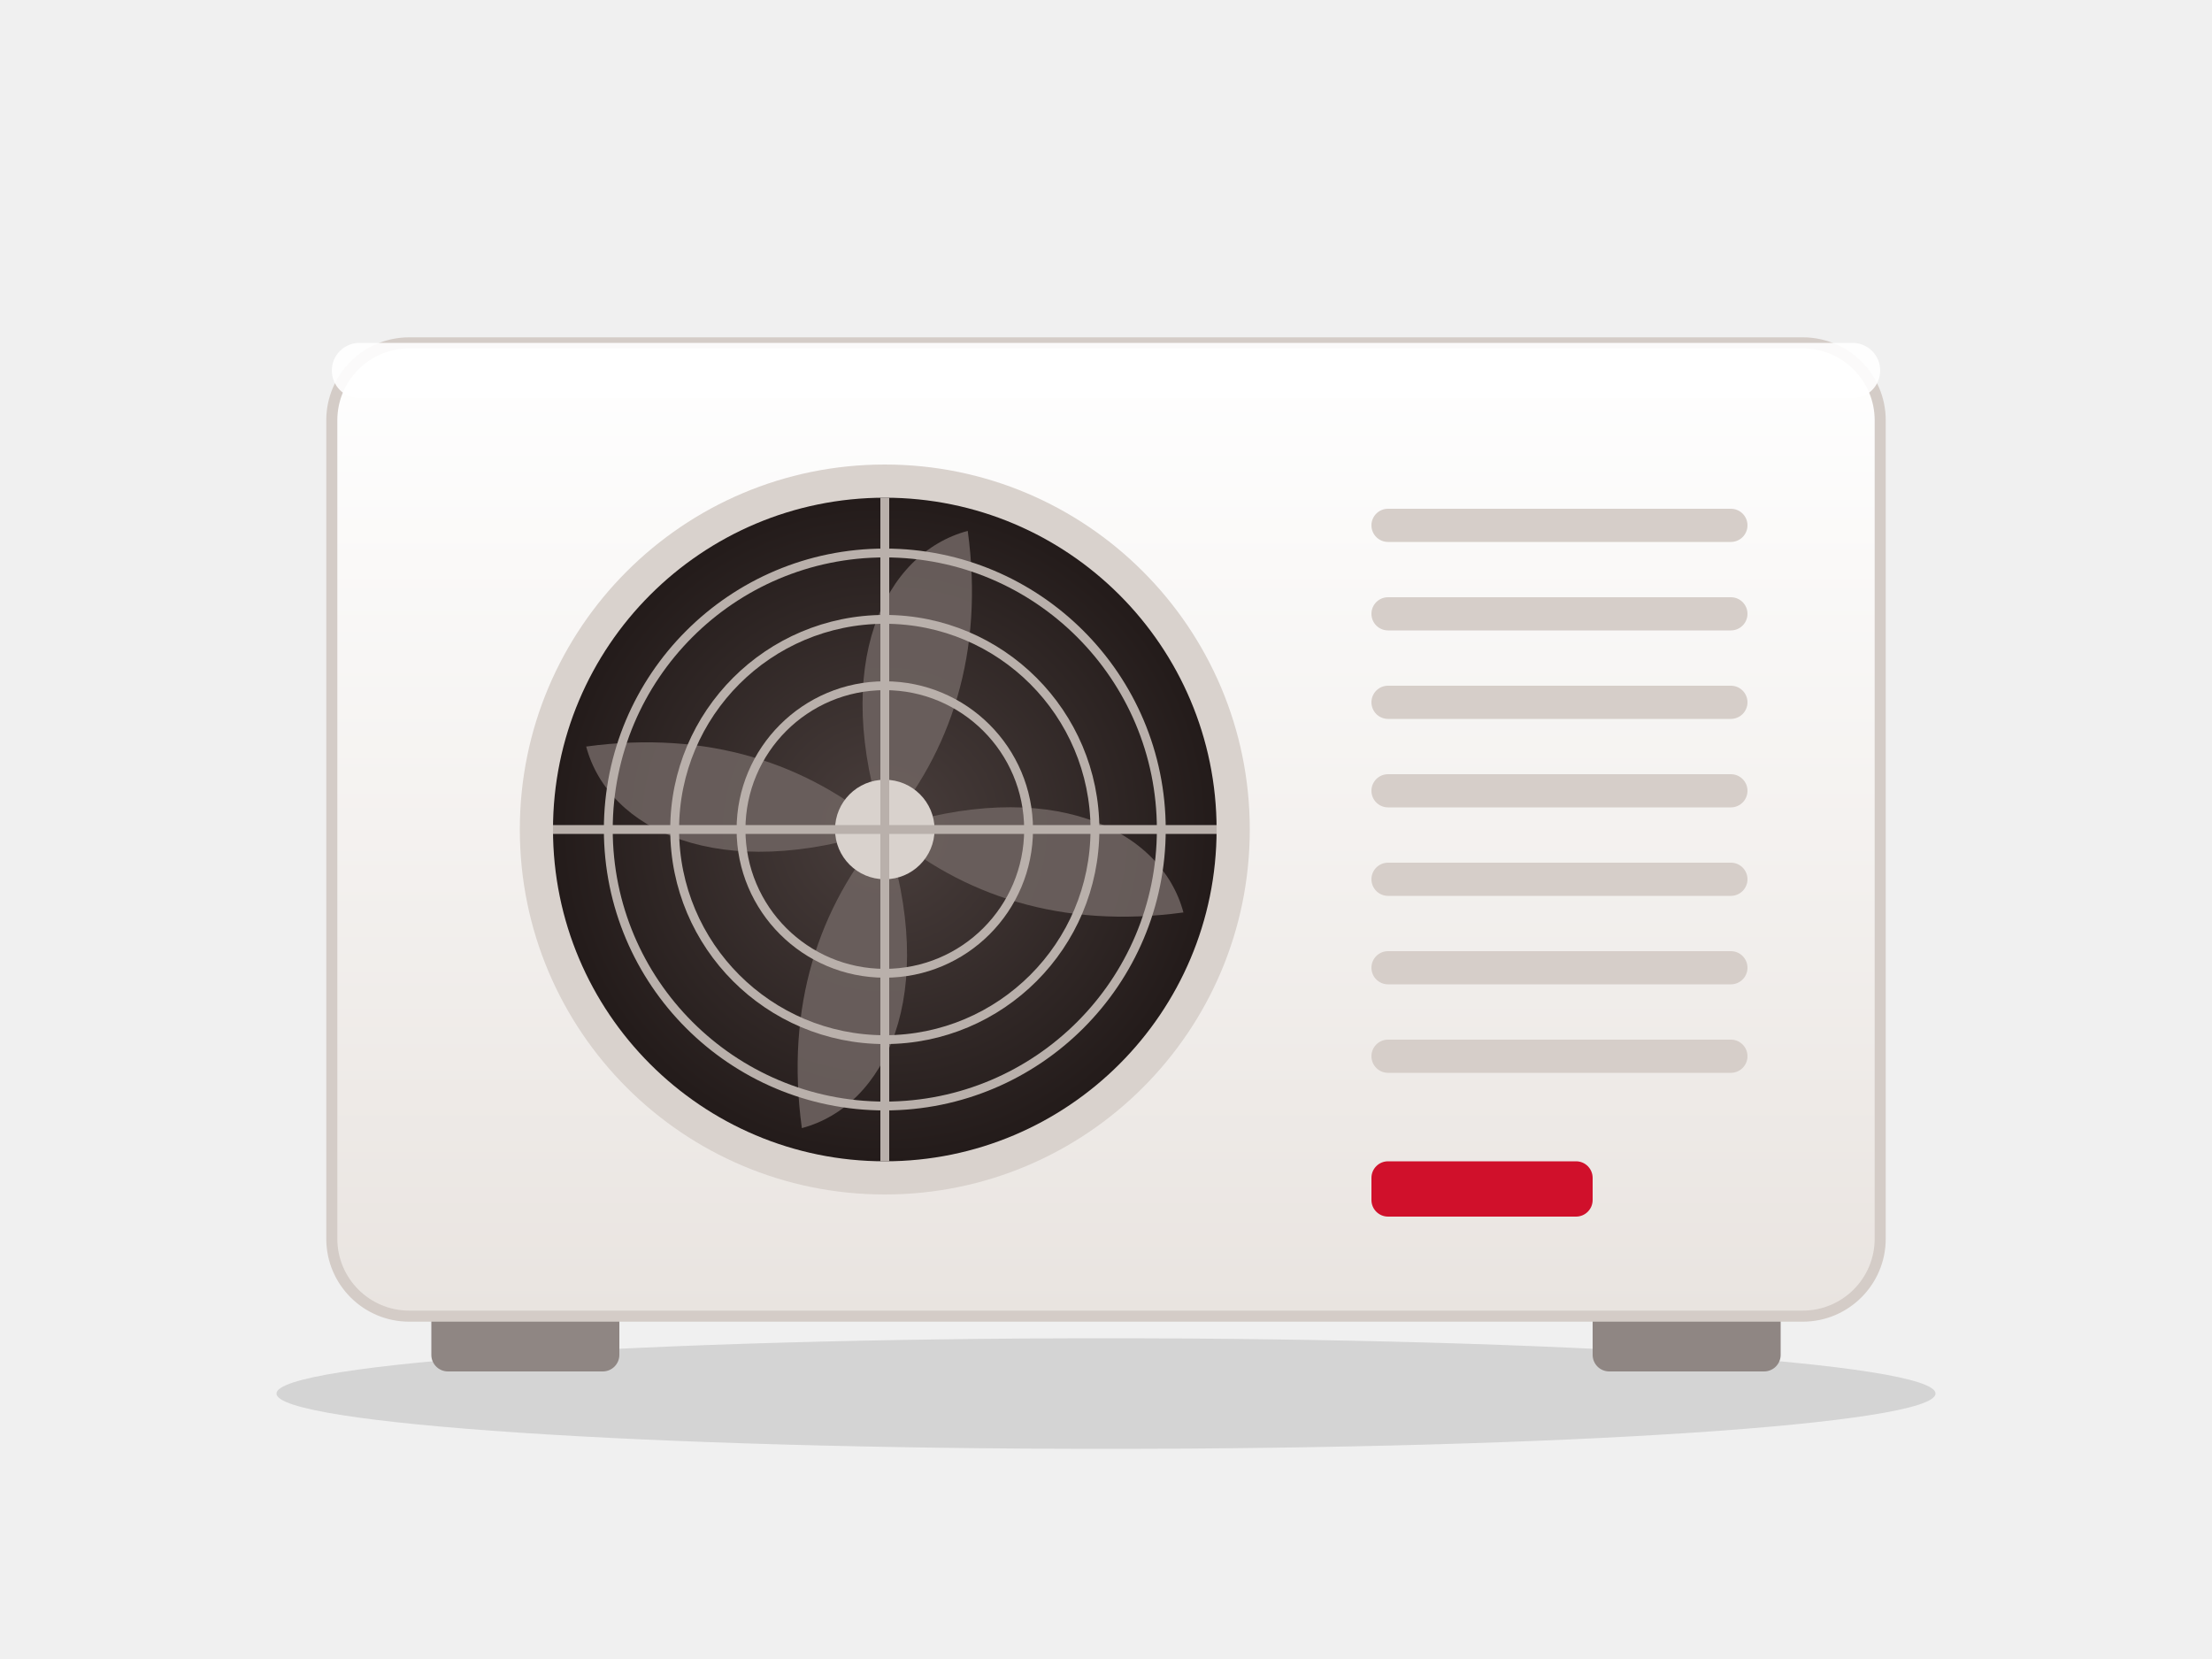
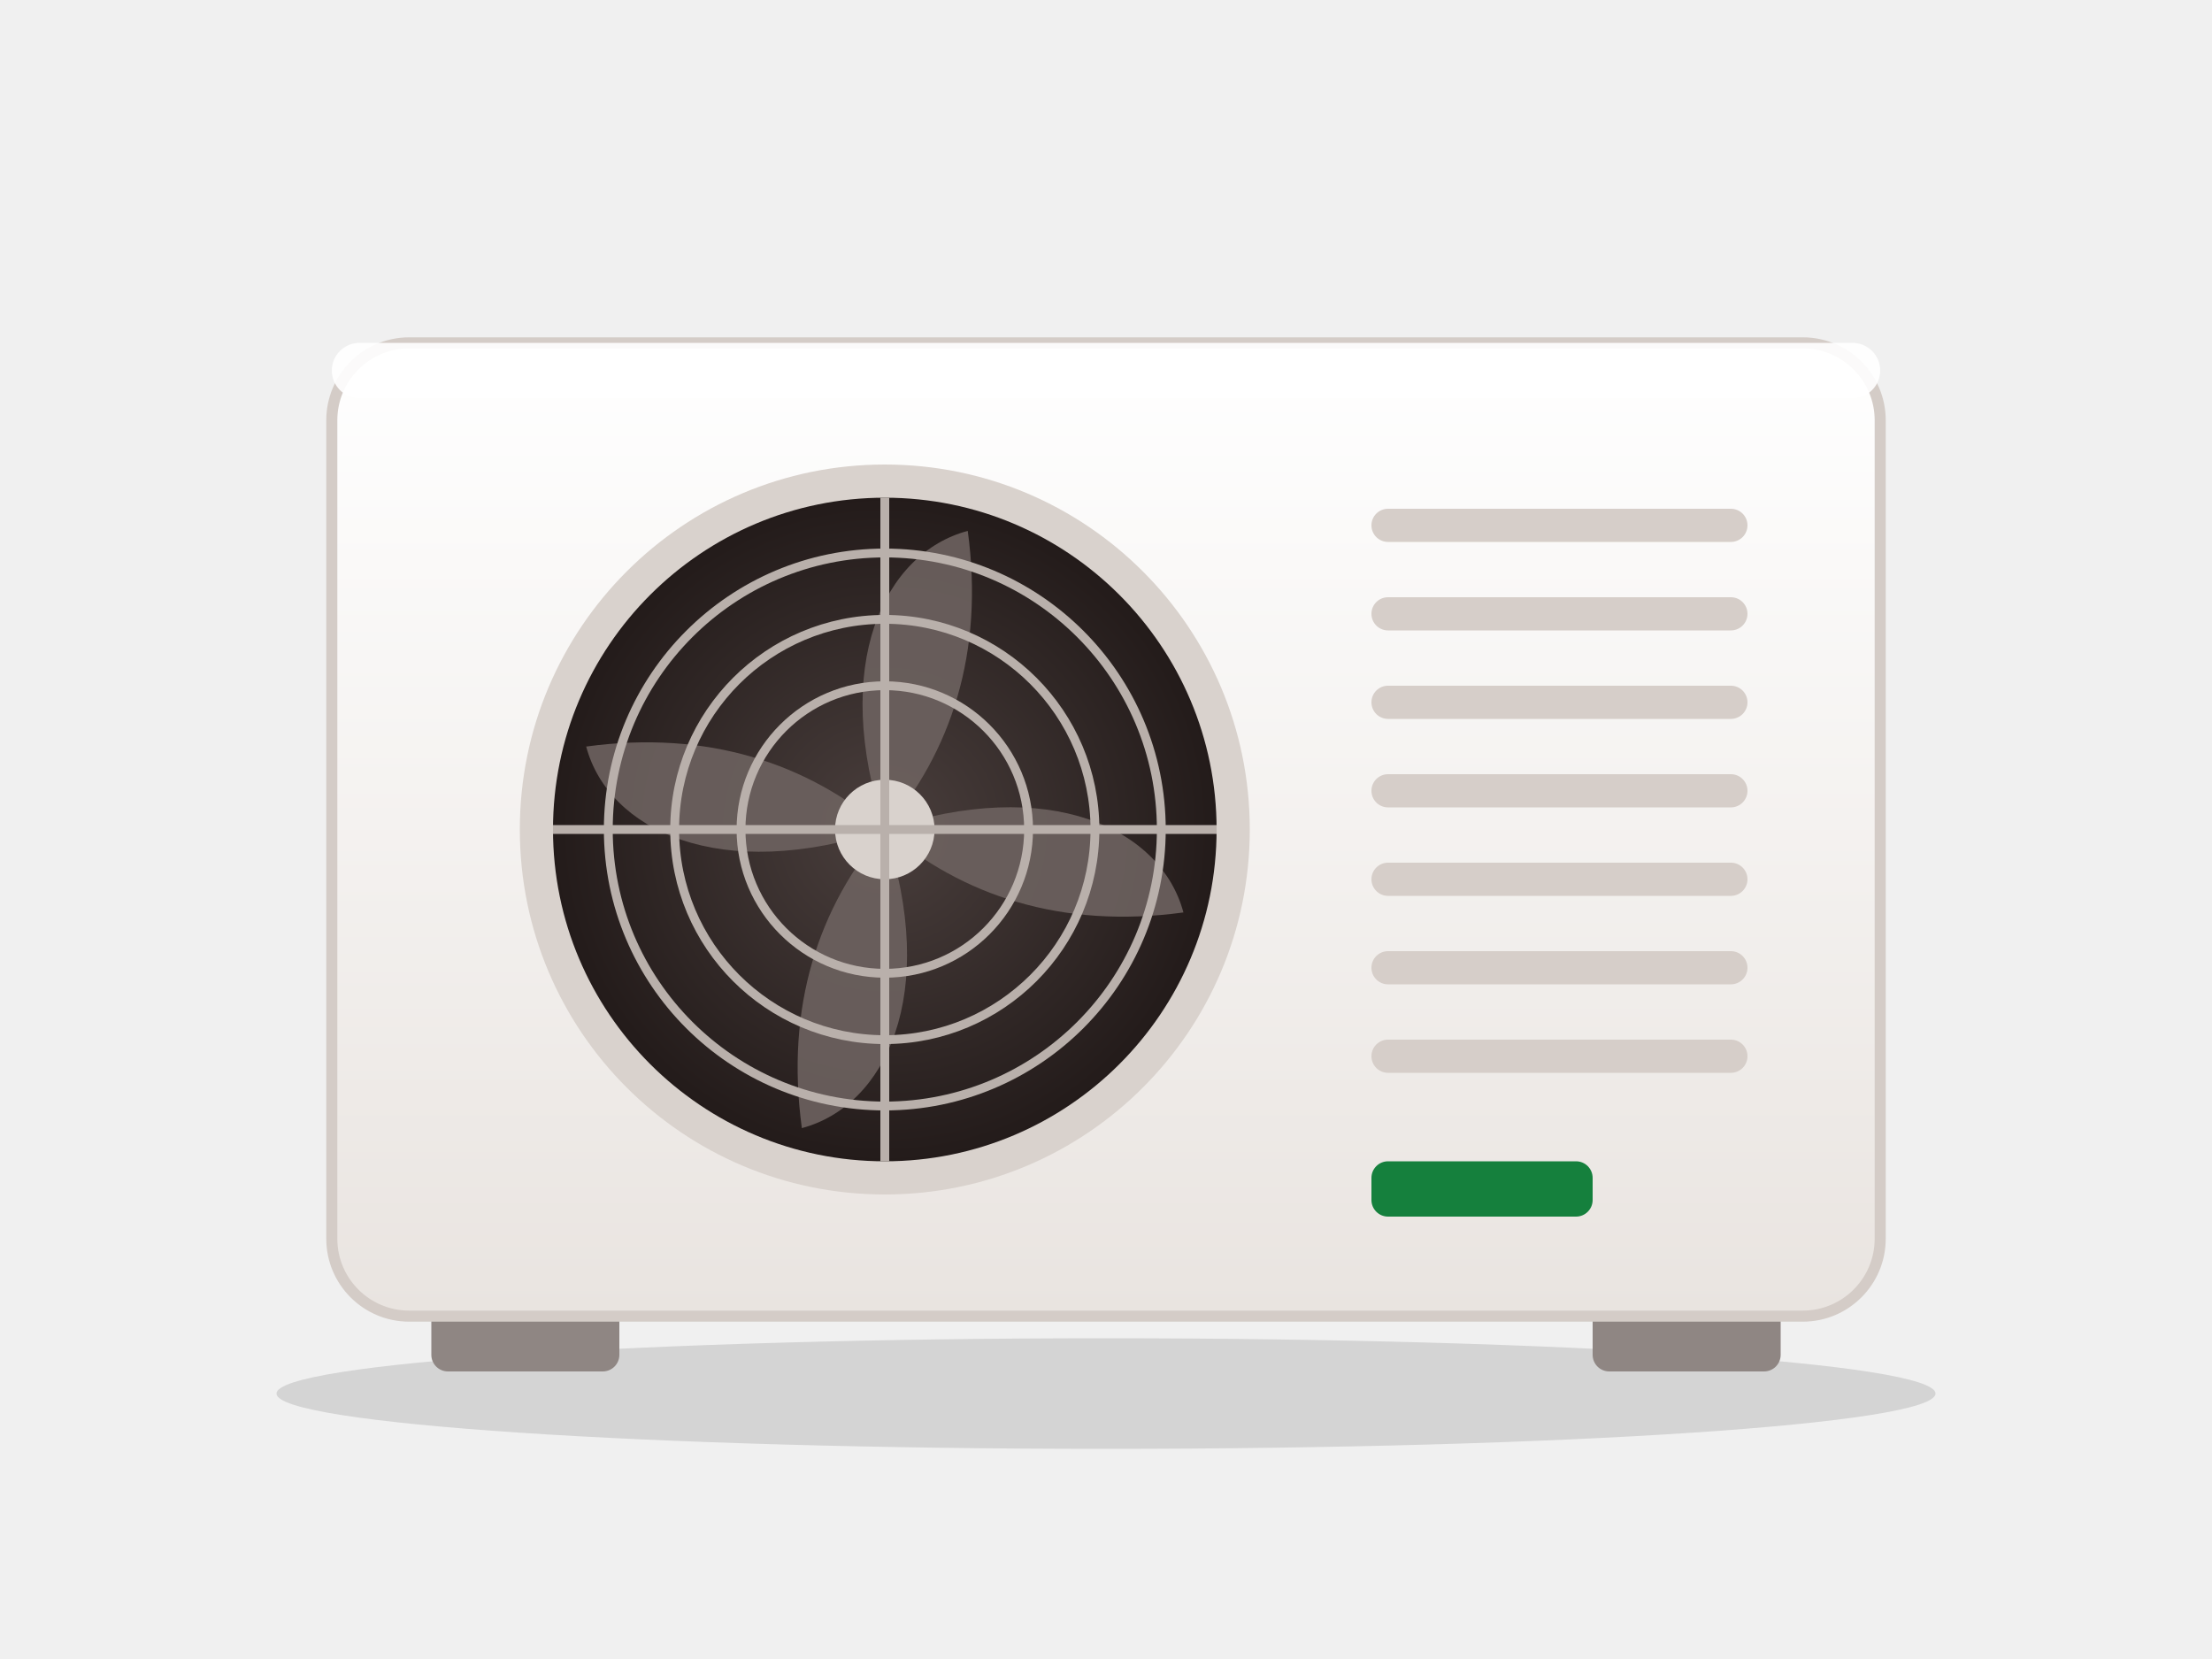
<svg xmlns="http://www.w3.org/2000/svg" viewBox="0 0 400 300">
  <defs>
    <linearGradient id="body" x1="0" y1="0" x2="0" y2="1">
      <stop offset="0" stop-color="#ffffff" />
      <stop offset="1" stop-color="#e9e4e0" />
    </linearGradient>
    <radialGradient id="fan" cx=".5" cy=".5" r=".5">
      <stop offset="0" stop-color="#4a3f3d" />
      <stop offset="1" stop-color="#231b1a" />
    </radialGradient>
  </defs>
  <ellipse cx="200" cy="252" rx="150" ry="10" fill="#000" opacity=".12" />
  <rect x="78" y="232" width="34" height="16" rx="3" fill="#8f8683" />
  <rect x="288" y="232" width="34" height="16" rx="3" fill="#8f8683" />
  <rect x="60" y="62" width="280" height="176" rx="14" fill="url(#body)" stroke="#d4ccc7" stroke-width="2" />
  <rect x="60" y="62" width="280" height="10" rx="5" fill="#fff" opacity=".9" />
  <circle cx="160" cy="150" r="66" fill="#d9d2cd" />
  <circle cx="160" cy="150" r="60" fill="url(#fan)" />
  <g fill="#6d625f" opacity=".9">
    <path d="M160 150 C150 120 160 100 175 96 C178 118 172 136 160 150Z" />
    <path d="M160 150 C190 140 210 150 214 165 C192 168 174 162 160 150Z" />
    <path d="M160 150 C170 180 160 200 145 204 C142 182 148 164 160 150Z" />
    <path d="M160 150 C130 160 110 150 106 135 C128 132 146 138 160 150Z" />
  </g>
  <circle cx="160" cy="150" r="9" fill="#d9d2cd" />
  <g fill="none" stroke="#b9b0ab" stroke-width="1.6">
    <circle cx="160" cy="150" r="50" />
    <circle cx="160" cy="150" r="38" />
    <circle cx="160" cy="150" r="26" />
    <line x1="100" y1="150" x2="220" y2="150" />
    <line x1="160" y1="90" x2="160" y2="210" />
  </g>
  <g fill="#d6cec9">
    <rect x="248" y="92" width="68" height="6" rx="3" />
    <rect x="248" y="108" width="68" height="6" rx="3" />
    <rect x="248" y="124" width="68" height="6" rx="3" />
    <rect x="248" y="140" width="68" height="6" rx="3" />
    <rect x="248" y="156" width="68" height="6" rx="3" />
    <rect x="248" y="172" width="68" height="6" rx="3" />
    <rect x="248" y="188" width="68" height="6" rx="3" />
  </g>
-   <rect x="248" y="210" width="40" height="10" rx="3" fill="#d0102b" />
+   <rect x="248" y="210" width="40" height="10" rx="3" fill="#15803d" />
</svg>
